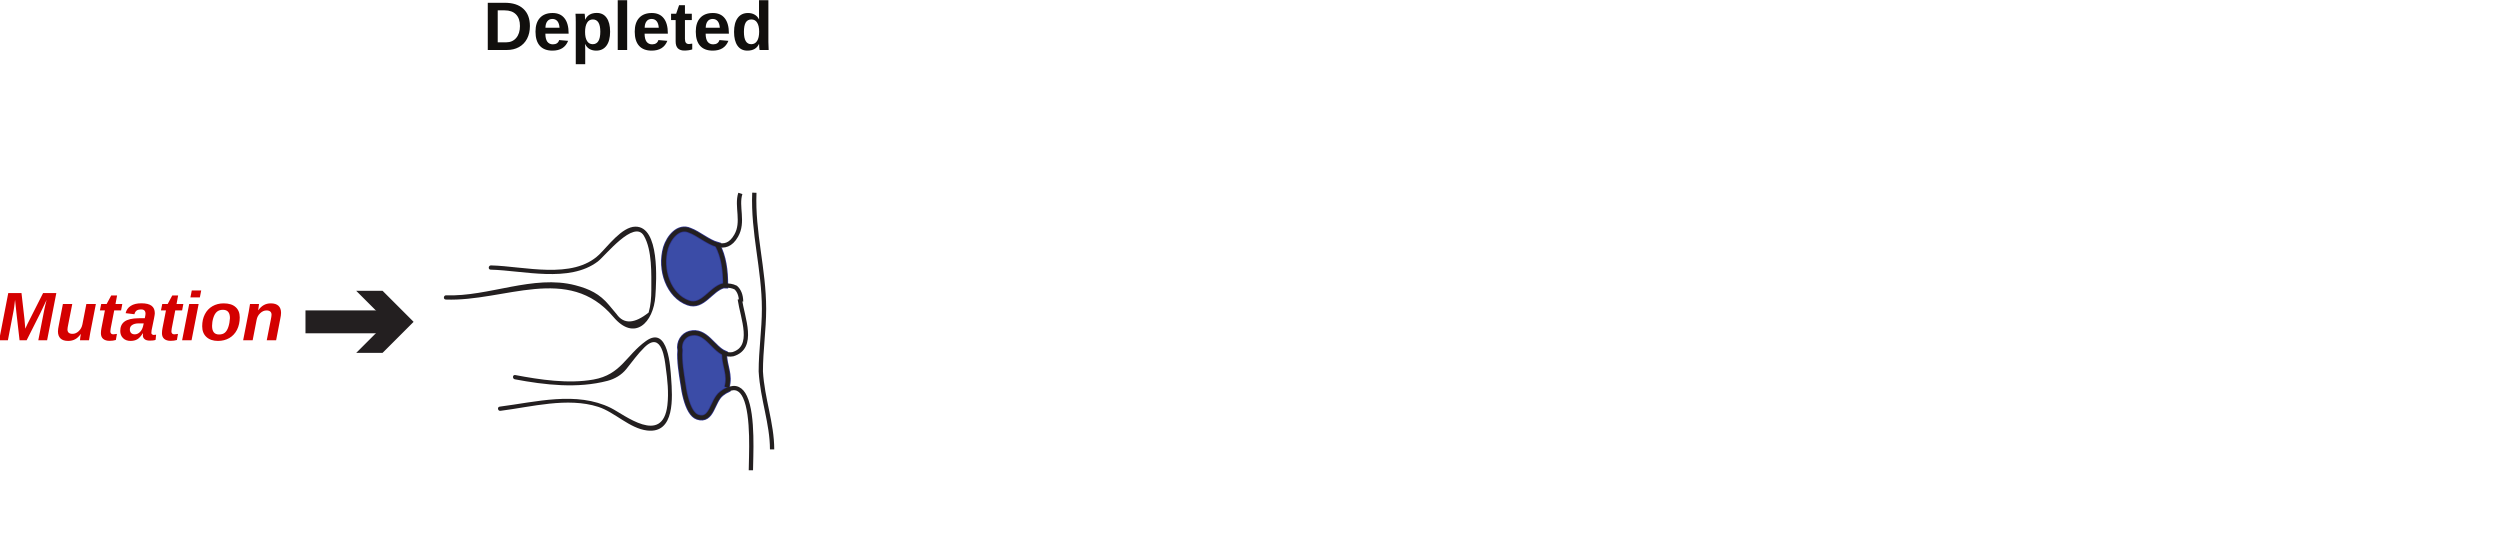
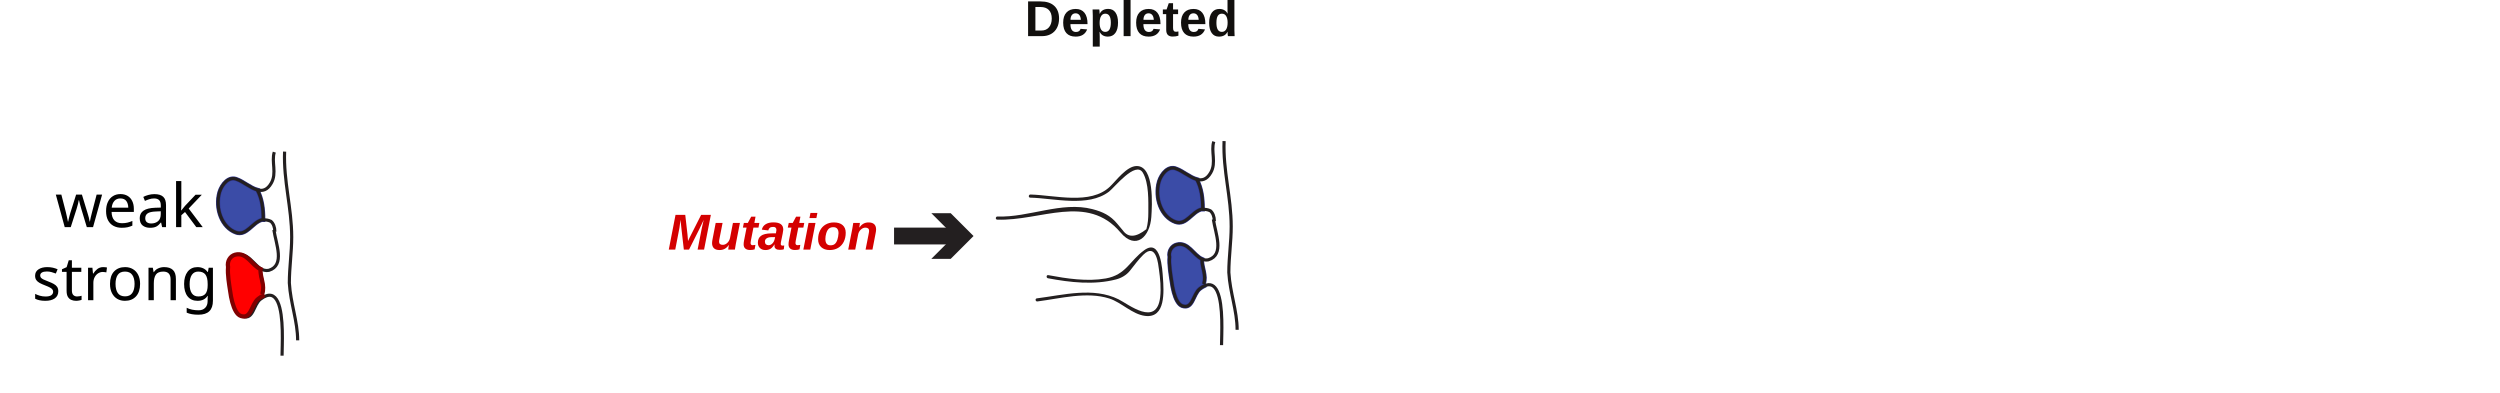
- <svg xmlns="http://www.w3.org/2000/svg" width="546.106" height="116.774" id="svg5961" version="1.1">
+ <svg xmlns="http://www.w3.org/2000/svg" width="742.745" height="116.591" id="svg5961" version="1.1">
  <defs id="defs5963" />
-   <g id="layer1" transform="translate(-304.09,-239.6896)">
+   <g id="layer1" transform="translate(-105.1981,-239.8727)">
    <text style="font-size:15px" id="text38" x="409.642" y="250.61">
      <tspan style="font-size:15px;font-variant:normal;font-weight:bold;writing-mode:lr-tb;fill:#110f0d;fill-opacity:1;fill-rule:nonzero;stroke:none;font-family:Arial;-inkscape-font-specification:Arial-BoldMT" id="tspan40" x="409.642" y="250.61">Depleted</tspan>
    </text>
-     <path id="path56" style="fill:#3b4ca7;fill-opacity:1;fill-rule:nonzero;stroke:#2f3591;stroke-width:1.25;stroke-linecap:butt;stroke-linejoin:miter;stroke-miterlimit:4;stroke-opacity:1;stroke-dasharray:none" d="m 462.834,324.285 0.15,0.536 c -0.405,0.191 -0.841,0.465 -1.309,0.829 -1.042,0.806 -1.552,2.349 -2.199,3.556 -0.645,1.208 -1.42,2.081 -2.994,1.56 -1.145,-0.383 -1.975,-1.988 -2.538,-4.055 -0.282,-1.035 -0.499,-2.186 -0.651,-3.36 -0.154,-1.006 -0.354,-2.214 -0.495,-3.456 -0.141,-1.24 -0.221,-2.522 -0.124,-3.689 -0.341,-1.768 0.705,-3.271 2.103,-3.646 3.425,-0.922 4.985,3.184 7.544,4.291 l -0.031,0.086 c 0,2.723 1.36,4.629 0.544,7.348" />
-     <path id="path60" style="fill:#3b4ca7;fill-opacity:1;fill-rule:nonzero;stroke:#2f3591;stroke-width:1.25;stroke-linecap:butt;stroke-linejoin:miter;stroke-miterlimit:4;stroke-opacity:1;stroke-dasharray:none" d="m 462.528,301.87 0,0.195 c -0.136,-0.005 -0.275,-0.005 -0.422,-0.005 -2.791,0.751 -4.536,4.872 -7.676,3.748 -4.189,-1.499 -6.282,-7.125 -4.886,-12.002 0.698,-2.249 2.791,-4.875 5.234,-3.748 1.809,0.645 3.958,2.534 5.992,3.094 l -0.004,0.01 c 1.41,2.646 1.762,5.679 1.762,8.709" />
-     <path id="path72" style="fill:none;stroke:#231f20;stroke-width:0.938;stroke-linecap:butt;stroke-linejoin:miter;stroke-miterlimit:4;stroke-opacity:1;stroke-dasharray:none" d="m 468.114,342.416 c 0,-2.72 0.623,-11.957 -1.286,-16.016 -0.785,-1.666 -1.994,-2.46 -3.844,-1.579 -0.404,0.191 -0.84,0.465 -1.308,0.829 -1.042,0.806 -1.554,2.348 -2.2,3.556 -0.644,1.206 -1.419,2.081 -2.994,1.56 -1.145,-0.383 -1.974,-1.989 -2.538,-4.055 -0.282,-1.035 -0.497,-2.186 -0.651,-3.36 -0.154,-1.006 -0.354,-2.214 -0.495,-3.455 -0.14,-1.241 -0.221,-2.525 -0.124,-3.691 -0.343,-1.766 0.705,-3.27 2.103,-3.645 3.425,-0.924 4.985,3.184 7.545,4.29 0.564,0.247 1.181,0.345 1.877,0.21 4.884,-1.5 2.092,-7.876 1.491,-12.01" />
-     <path id="path76" style="fill:none;stroke:#231f20;stroke-width:0.938;stroke-linecap:butt;stroke-linejoin:miter;stroke-miterlimit:4;stroke-opacity:1;stroke-dasharray:none" d="m 465.979,305.559 c -0.018,-1.38 -0.464,-2.441 -1.186,-3.06 -0.81,-0.379 -1.439,-0.431 -2.265,-0.435 -0.136,-0.004 -0.275,-0.004 -0.422,-0.004 -2.792,0.75 -4.537,4.871 -7.678,3.746 -4.188,-1.5 -6.281,-7.126 -4.885,-12.002 0.698,-2.25 2.791,-4.876 5.234,-3.746 1.808,0.645 3.958,2.531 5.992,3.094 1.504,0.412 2.942,0.101 4.129,-1.972 1.745,-3.001 0,-6.375 0.914,-9.239" />
-     <path id="path80" style="fill:none;stroke:#231f20;stroke-width:0.938;stroke-linecap:butt;stroke-linejoin:miter;stroke-miterlimit:4;stroke-opacity:1;stroke-dasharray:none" d="m 468.871,281.787 c -0.352,8.714 2.115,16.672 2.115,25.386 0,4.545 -0.705,9.095 -0.705,13.641 0.354,6.058 2.467,11.365 2.467,17.047" />
-     <path id="path84" style="fill:none;stroke:#231f20;stroke-width:0.938;stroke-linecap:butt;stroke-linejoin:miter;stroke-miterlimit:4;stroke-opacity:1;stroke-dasharray:none" d="m 460.765,293.159 c 1.41,2.647 1.762,5.679 1.762,8.709" />
-     <path id="path88" style="fill:none;stroke:#231f20;stroke-width:0.938;stroke-linecap:butt;stroke-linejoin:miter;stroke-miterlimit:4;stroke-opacity:1;stroke-dasharray:none" d="m 462.29,316.936 c 0,2.725 1.36,4.629 0.544,7.348" />
-     <path d="m 401.465,305.126 c 12.783,0.487 26.762,-7.864 36.601,3.779 4.629,5.481 8.784,1.268 9.186,-4.531 0.239,-3.415 0.965,-15.209 -4.357,-15.176 -2.958,0.02 -6.06,4.332 -7.935,6.121 -5.789,5.522 -16.392,2.52 -23.609,2.346 -0.599,-0.013 -0.69,0.915 -0.089,0.929 7.125,0.172 17.185,2.945 23.421,-1.786 1.589,-1.206 7.911,-9.276 10.059,-5.614 1.835,3.13 1.624,8.419 1.623,11.846 0,1.647 -0.128,3.33 -0.583,4.921 -3.094,2.473 -5.429,2.585 -7.004,0.343 -0.564,-0.662 -1.123,-1.329 -1.679,-2.001 -2.018,-2.422 -4.261,-3.498 -7.336,-4.299 -9.151,-2.385 -18.975,2.546 -28.212,2.192 -0.599,-0.022 -0.688,0.906 -0.086,0.93" style="fill:#231f20;fill-opacity:1;fill-rule:nonzero;stroke:none" id="path90" />
-     <path d="m 416.548,322.545 c 6.593,1.242 13.68,2.06 20.255,0.335 1.584,-0.415 3.067,-1.288 4.095,-2.567 1.301,-1.62 2.478,-3.291 3.971,-4.754 3.893,-3.811 4.465,3.081 4.635,4.294 0.381,2.714 0.693,5.621 0.371,8.35 -1.045,8.874 -9.416,2.055 -12.339,0.604 -7.501,-3.719 -16.384,-1.299 -24.291,-0.291 -0.598,0.075 -0.432,0.993 0.163,0.916 6.81,-0.865 14.64,-3.018 21.355,-0.873 3.604,1.15 6.832,4.706 10.678,5.17 6.135,0.743 5.549,-7.33 5.254,-11.409 -0.163,-2.252 -0.58,-11.684 -5.508,-8.135 -4.381,3.156 -5.434,7.343 -11.457,8.412 -5.514,0.979 -11.639,0.046 -17.094,-0.983 -0.591,-0.111 -0.672,0.82 -0.087,0.93" style="fill:#231f20;fill-opacity:1;fill-rule:nonzero;stroke:none" id="path92" />
-     <path id="path168" style="fill:none;stroke:#231f20;stroke-width:5;stroke-linecap:butt;stroke-linejoin:miter;stroke-miterlimit:4;stroke-opacity:1;stroke-dasharray:none" d="m 370.821,309.994 18.8,0" />
-     <path d="m 381.895,316.778 6.785,-6.784 -6.785,-6.785 5.755,0 6.785,6.785 -6.785,6.784 -5.755,0 z" style="fill:#231f20;fill-opacity:1;fill-rule:nonzero;stroke:none" id="path170" />
-     <text xml:space="preserve" style="font-size:15px;font-style:normal;font-variant:normal;font-weight:bold;font-stretch:normal;line-height:125%;letter-spacing:0px;word-spacing:0px;fill:#000000;fill-opacity:1;stroke:none;font-family:Arial;-inkscape-font-specification:Sans" x="303.63" y="314.022" id="text3173-9">
-       <tspan id="tspan3175-4" x="303.63" y="314.022" style="font-style:oblique;fill:#d40000;-inkscape-font-specification:Arial Bold Oblique">Mutation</tspan>
-     </text>
-     <rect style="fill:none;fill-opacity:1;stroke:none;stroke-width:8;stroke-miterlimit:10;stroke-dasharray:none;stroke-dashoffset:0" id="rect3030" width="543.853" height="116.028" x="0" y="0.233" transform="translate(304.09,239.6896)" />
+     <g id="g3068">
+       <path d="m 462.834,324.285 0.15,0.536 c -0.405,0.191 -0.841,0.465 -1.309,0.829 -1.042,0.806 -1.552,2.349 -2.199,3.556 -0.645,1.208 -1.42,2.081 -2.994,1.56 -1.145,-0.383 -1.975,-1.988 -2.538,-4.055 -0.282,-1.035 -0.499,-2.186 -0.651,-3.36 -0.154,-1.006 -0.354,-2.214 -0.495,-3.456 -0.141,-1.24 -0.221,-2.522 -0.124,-3.689 -0.341,-1.768 0.705,-3.271 2.103,-3.646 3.425,-0.922 4.985,3.184 7.544,4.291 l -0.031,0.086 c 0,2.723 1.36,4.629 0.544,7.348" style="fill:#3b4ca7;fill-opacity:1;fill-rule:nonzero;stroke:#2f3591;stroke-width:1.25;stroke-linecap:butt;stroke-linejoin:miter;stroke-miterlimit:4;stroke-opacity:1;stroke-dasharray:none" id="path56" />
+       <path d="m 462.528,301.87 0,0.195 c -0.136,-0.005 -0.275,-0.005 -0.422,-0.005 -2.791,0.751 -4.536,4.872 -7.676,3.748 -4.189,-1.499 -6.282,-7.125 -4.886,-12.002 0.698,-2.249 2.791,-4.875 5.234,-3.748 1.809,0.645 3.958,2.534 5.992,3.094 l -0.004,0.01 c 1.41,2.646 1.762,5.679 1.762,8.709" style="fill:#3b4ca7;fill-opacity:1;fill-rule:nonzero;stroke:#2f3591;stroke-width:1.25;stroke-linecap:butt;stroke-linejoin:miter;stroke-miterlimit:4;stroke-opacity:1;stroke-dasharray:none" id="path60" />
+       <path d="m 468.114,342.416 c 0,-2.72 0.623,-11.957 -1.286,-16.016 -0.785,-1.666 -1.994,-2.46 -3.844,-1.579 -0.404,0.191 -0.84,0.465 -1.308,0.829 -1.042,0.806 -1.554,2.348 -2.2,3.556 -0.644,1.206 -1.419,2.081 -2.994,1.56 -1.145,-0.383 -1.974,-1.989 -2.538,-4.055 -0.282,-1.035 -0.497,-2.186 -0.651,-3.36 -0.154,-1.006 -0.354,-2.214 -0.495,-3.455 -0.14,-1.241 -0.221,-2.525 -0.124,-3.691 -0.343,-1.766 0.705,-3.27 2.103,-3.645 3.425,-0.924 4.985,3.184 7.545,4.29 0.564,0.247 1.181,0.345 1.877,0.21 4.884,-1.5 2.092,-7.876 1.491,-12.01" style="fill:none;stroke:#231f20;stroke-width:0.938;stroke-linecap:butt;stroke-linejoin:miter;stroke-miterlimit:4;stroke-opacity:1;stroke-dasharray:none" id="path72" />
+       <path d="m 465.979,305.559 c -0.018,-1.38 -0.464,-2.441 -1.186,-3.06 -0.81,-0.379 -1.439,-0.431 -2.265,-0.435 -0.136,-0.004 -0.275,-0.004 -0.422,-0.004 -2.792,0.75 -4.537,4.871 -7.678,3.746 -4.188,-1.5 -6.281,-7.126 -4.885,-12.002 0.698,-2.25 2.791,-4.876 5.234,-3.746 1.808,0.645 3.958,2.531 5.992,3.094 1.504,0.412 2.942,0.101 4.129,-1.972 1.745,-3.001 0,-6.375 0.914,-9.239" style="fill:none;stroke:#231f20;stroke-width:0.938;stroke-linecap:butt;stroke-linejoin:miter;stroke-miterlimit:4;stroke-opacity:1;stroke-dasharray:none" id="path76" />
+       <path d="m 468.871,281.787 c -0.352,8.714 2.115,16.672 2.115,25.386 0,4.545 -0.705,9.095 -0.705,13.641 0.354,6.058 2.467,11.365 2.467,17.047" style="fill:none;stroke:#231f20;stroke-width:0.938;stroke-linecap:butt;stroke-linejoin:miter;stroke-miterlimit:4;stroke-opacity:1;stroke-dasharray:none" id="path80" />
+       <path d="m 460.765,293.159 c 1.41,2.647 1.762,5.679 1.762,8.709" style="fill:none;stroke:#231f20;stroke-width:0.938;stroke-linecap:butt;stroke-linejoin:miter;stroke-miterlimit:4;stroke-opacity:1;stroke-dasharray:none" id="path84" />
+       <path d="m 462.29,316.936 c 0,2.725 1.36,4.629 0.544,7.348" style="fill:none;stroke:#231f20;stroke-width:0.938;stroke-linecap:butt;stroke-linejoin:miter;stroke-miterlimit:4;stroke-opacity:1;stroke-dasharray:none" id="path88" />
+       <path id="path90" style="fill:#231f20;fill-opacity:1;fill-rule:nonzero;stroke:none" d="m 401.465,305.126 c 12.783,0.487 26.762,-7.864 36.601,3.779 4.629,5.481 8.784,1.268 9.186,-4.531 0.239,-3.415 0.965,-15.209 -4.357,-15.176 -2.958,0.02 -6.06,4.332 -7.935,6.121 -5.789,5.522 -16.392,2.52 -23.609,2.346 -0.599,-0.013 -0.69,0.915 -0.089,0.929 7.125,0.172 17.185,2.945 23.421,-1.786 1.589,-1.206 7.911,-9.276 10.059,-5.614 1.835,3.13 1.624,8.419 1.623,11.846 0,1.647 -0.128,3.33 -0.583,4.921 -3.094,2.473 -5.429,2.585 -7.004,0.343 -0.564,-0.662 -1.123,-1.329 -1.679,-2.001 -2.018,-2.422 -4.261,-3.498 -7.336,-4.299 -9.151,-2.385 -18.975,2.546 -28.212,2.192 -0.599,-0.022 -0.688,0.906 -0.086,0.93" />
+       <path id="path92" style="fill:#231f20;fill-opacity:1;fill-rule:nonzero;stroke:none" d="m 416.548,322.545 c 6.593,1.242 13.68,2.06 20.255,0.335 1.584,-0.415 3.067,-1.288 4.095,-2.567 1.301,-1.62 2.478,-3.291 3.971,-4.754 3.893,-3.811 4.465,3.081 4.635,4.294 0.381,2.714 0.693,5.621 0.371,8.35 -1.045,8.874 -9.416,2.055 -12.339,0.604 -7.501,-3.719 -16.384,-1.299 -24.291,-0.291 -0.598,0.075 -0.432,0.993 0.163,0.916 6.81,-0.865 14.64,-3.018 21.355,-0.873 3.604,1.15 6.832,4.706 10.678,5.17 6.135,0.743 5.549,-7.33 5.254,-11.409 -0.163,-2.252 -0.58,-11.684 -5.508,-8.135 -4.381,3.156 -5.434,7.343 -11.457,8.412 -5.514,0.979 -11.639,0.046 -17.094,-0.983 -0.591,-0.111 -0.672,0.82 -0.087,0.93" />
+     </g>
+     <g id="g3062">
+       <path d="m 370.821,309.994 18.8,0" style="fill:none;stroke:#231f20;stroke-width:5;stroke-linecap:butt;stroke-linejoin:miter;stroke-miterlimit:4;stroke-opacity:1;stroke-dasharray:none" id="path168" />
+       <path id="path170" style="fill:#231f20;fill-opacity:1;fill-rule:nonzero;stroke:none" d="m 381.895,316.778 6.785,-6.784 -6.785,-6.785 5.755,0 6.785,6.785 -6.785,6.784 -5.755,0 z" />
+       <text id="text3173-9" y="314.022" x="303.63" style="font-size:15px;font-style:normal;font-variant:normal;font-weight:bold;font-stretch:normal;line-height:125%;letter-spacing:0px;word-spacing:0px;fill:#000000;fill-opacity:1;stroke:none;font-family:Arial;-inkscape-font-specification:Sans" xml:space="preserve">
+         <tspan style="font-style:oblique;fill:#d40000;-inkscape-font-specification:Arial Bold Oblique" y="314.022" x="303.63" id="tspan3175-4">Mutation</tspan>
+       </text>
+     </g>
+     <rect style="fill:none;stroke:none" id="rect3030" width="742.745" height="116.028" x="105.198" y="239.922" />
+     <g transform="translate(-193.2681,-217.1326)" id="g2993">
+       <path d="m 376.675,522.13 0,0.195 c -0.135,-0.004 -0.276,-0.004 -0.422,-0.004 -2.791,0.746 -4.54,4.872 -7.68,3.746 -4.185,-1.5 -6.279,-7.126 -4.884,-12.002 0.699,-2.25 2.792,-4.876 5.235,-3.746 1.808,0.645 3.958,2.531 5.992,3.094 l -0.004,0.007 c 1.41,2.649 1.762,5.679 1.762,8.71" style="fill:#3b4ca7;fill-opacity:1;fill-rule:nonzero;stroke:#2f3591;stroke-width:1.25;stroke-linecap:butt;stroke-linejoin:miter;stroke-miterlimit:4;stroke-opacity:1;stroke-dasharray:none" id="path128-1" />
+       <path d="m 382.262,562.677 c 0,-2.719 0.621,-11.957 -1.288,-16.016 -0.958,-2.029 -2.541,-2.768 -5.154,-0.75 -1.04,0.806 -1.551,2.348 -2.199,3.556 -0.644,1.208 -1.421,2.081 -2.993,1.56 -1.144,-0.383 -1.975,-1.989 -2.536,-4.055 -0.282,-1.035 -0.499,-2.186 -0.652,-3.36 -0.152,-1.01 -0.352,-2.214 -0.495,-3.455 -0.14,-1.241 -0.221,-2.525 -0.126,-3.691 -0.339,-1.766 0.709,-3.27 2.104,-3.645 4.189,-1.126 5.585,5.25 9.422,4.5 4.886,-1.5 2.095,-7.876 1.494,-12.01" style="fill:none;stroke:#231f20;stroke-width:0.938;stroke-linecap:butt;stroke-linejoin:miter;stroke-miterlimit:4;stroke-opacity:1;stroke-dasharray:none" id="path140-7" />
+       <path d="m 380.126,525.818 c -0.018,-1.377 -0.464,-2.439 -1.186,-3.058 -0.81,-0.379 -1.438,-0.431 -2.265,-0.435 -0.135,-0.004 -0.275,-0.004 -0.422,-0.004 -2.791,0.746 -4.539,4.872 -7.68,3.748 -4.185,-1.501 -6.279,-7.126 -4.883,-12.002 0.698,-2.251 2.791,-4.878 5.234,-3.748 1.808,0.645 3.958,2.531 5.992,3.095 1.504,0.411 2.942,0.101 4.129,-1.974 1.745,-3 0,-6.376 0.914,-9.239" style="fill:none;stroke:#231f20;stroke-width:0.938;stroke-linecap:butt;stroke-linejoin:miter;stroke-miterlimit:4;stroke-opacity:1;stroke-dasharray:none" id="path144-4" />
+       <path d="m 383.019,502.048 c -0.351,8.714 2.111,16.672 2.111,25.386 0,4.545 -0.701,9.092 -0.701,13.641 0.352,6.058 2.469,11.365 2.469,17.051" style="fill:none;stroke:#231f20;stroke-width:0.938;stroke-linecap:butt;stroke-linejoin:miter;stroke-miterlimit:4;stroke-opacity:1;stroke-dasharray:none" id="path148-0" />
+       <path d="m 374.912,513.42 c 1.41,2.649 1.762,5.679 1.762,8.71" style="fill:none;stroke:#231f20;stroke-width:0.938;stroke-linecap:butt;stroke-linejoin:miter;stroke-miterlimit:4;stroke-opacity:1;stroke-dasharray:none" id="path152-9" />
+       <path d="m 376.381,544.402 0.15,0.536 c -0.405,0.191 -0.841,0.465 -1.309,0.829 -1.042,0.806 -1.552,2.349 -2.199,3.556 -0.645,1.208 -1.42,2.081 -2.994,1.56 -1.145,-0.383 -1.975,-1.988 -2.538,-4.055 -0.282,-1.035 -0.499,-2.186 -0.651,-3.36 -0.154,-1.006 -0.354,-2.214 -0.495,-3.456 -0.141,-1.24 -0.221,-2.522 -0.124,-3.689 -0.341,-1.768 0.705,-3.271 2.103,-3.646 3.425,-0.922 4.985,3.184 7.544,4.291 l -0.031,0.086 c 0,2.723 1.36,4.629 0.544,7.348" style="fill:#ff0000;fill-opacity:1;fill-rule:nonzero;stroke:#800000;stroke-width:1.25;stroke-linecap:butt;stroke-linejoin:miter;stroke-miterlimit:4;stroke-opacity:1;stroke-dasharray:none" id="path56-9-48" />
+       <path d="m 375.838,537.052 c 0,2.725 1.36,4.629 0.544,7.348" style="fill:#ff0000;stroke:#800000;stroke-width:0.938;stroke-linecap:butt;stroke-linejoin:miter;stroke-miterlimit:4;stroke-opacity:1;stroke-dasharray:none" id="path88-4-8" />
+       <text id="text3155" y="524.491" x="314.846" style="font-size:40px;font-style:normal;font-weight:normal;line-height:125%;letter-spacing:0px;word-spacing:0px;fill:#000000;fill-opacity:1;stroke:none;font-family:Sans" xml:space="preserve">
+         <tspan style="font-size:18px" y="524.491" x="314.846" id="tspan3157">weak</tspan>
+       </text>
+       <text id="text3155-2" y="546.193" x="307.973" style="font-size:40px;font-style:normal;font-weight:normal;line-height:125%;letter-spacing:0px;word-spacing:0px;fill:#000000;fill-opacity:1;stroke:none;font-family:Sans" xml:space="preserve">
+         <tspan style="font-size:18px" y="546.193" x="307.973" id="tspan3157-4">strong</tspan>
+       </text>
+     </g>
  </g>
</svg>
